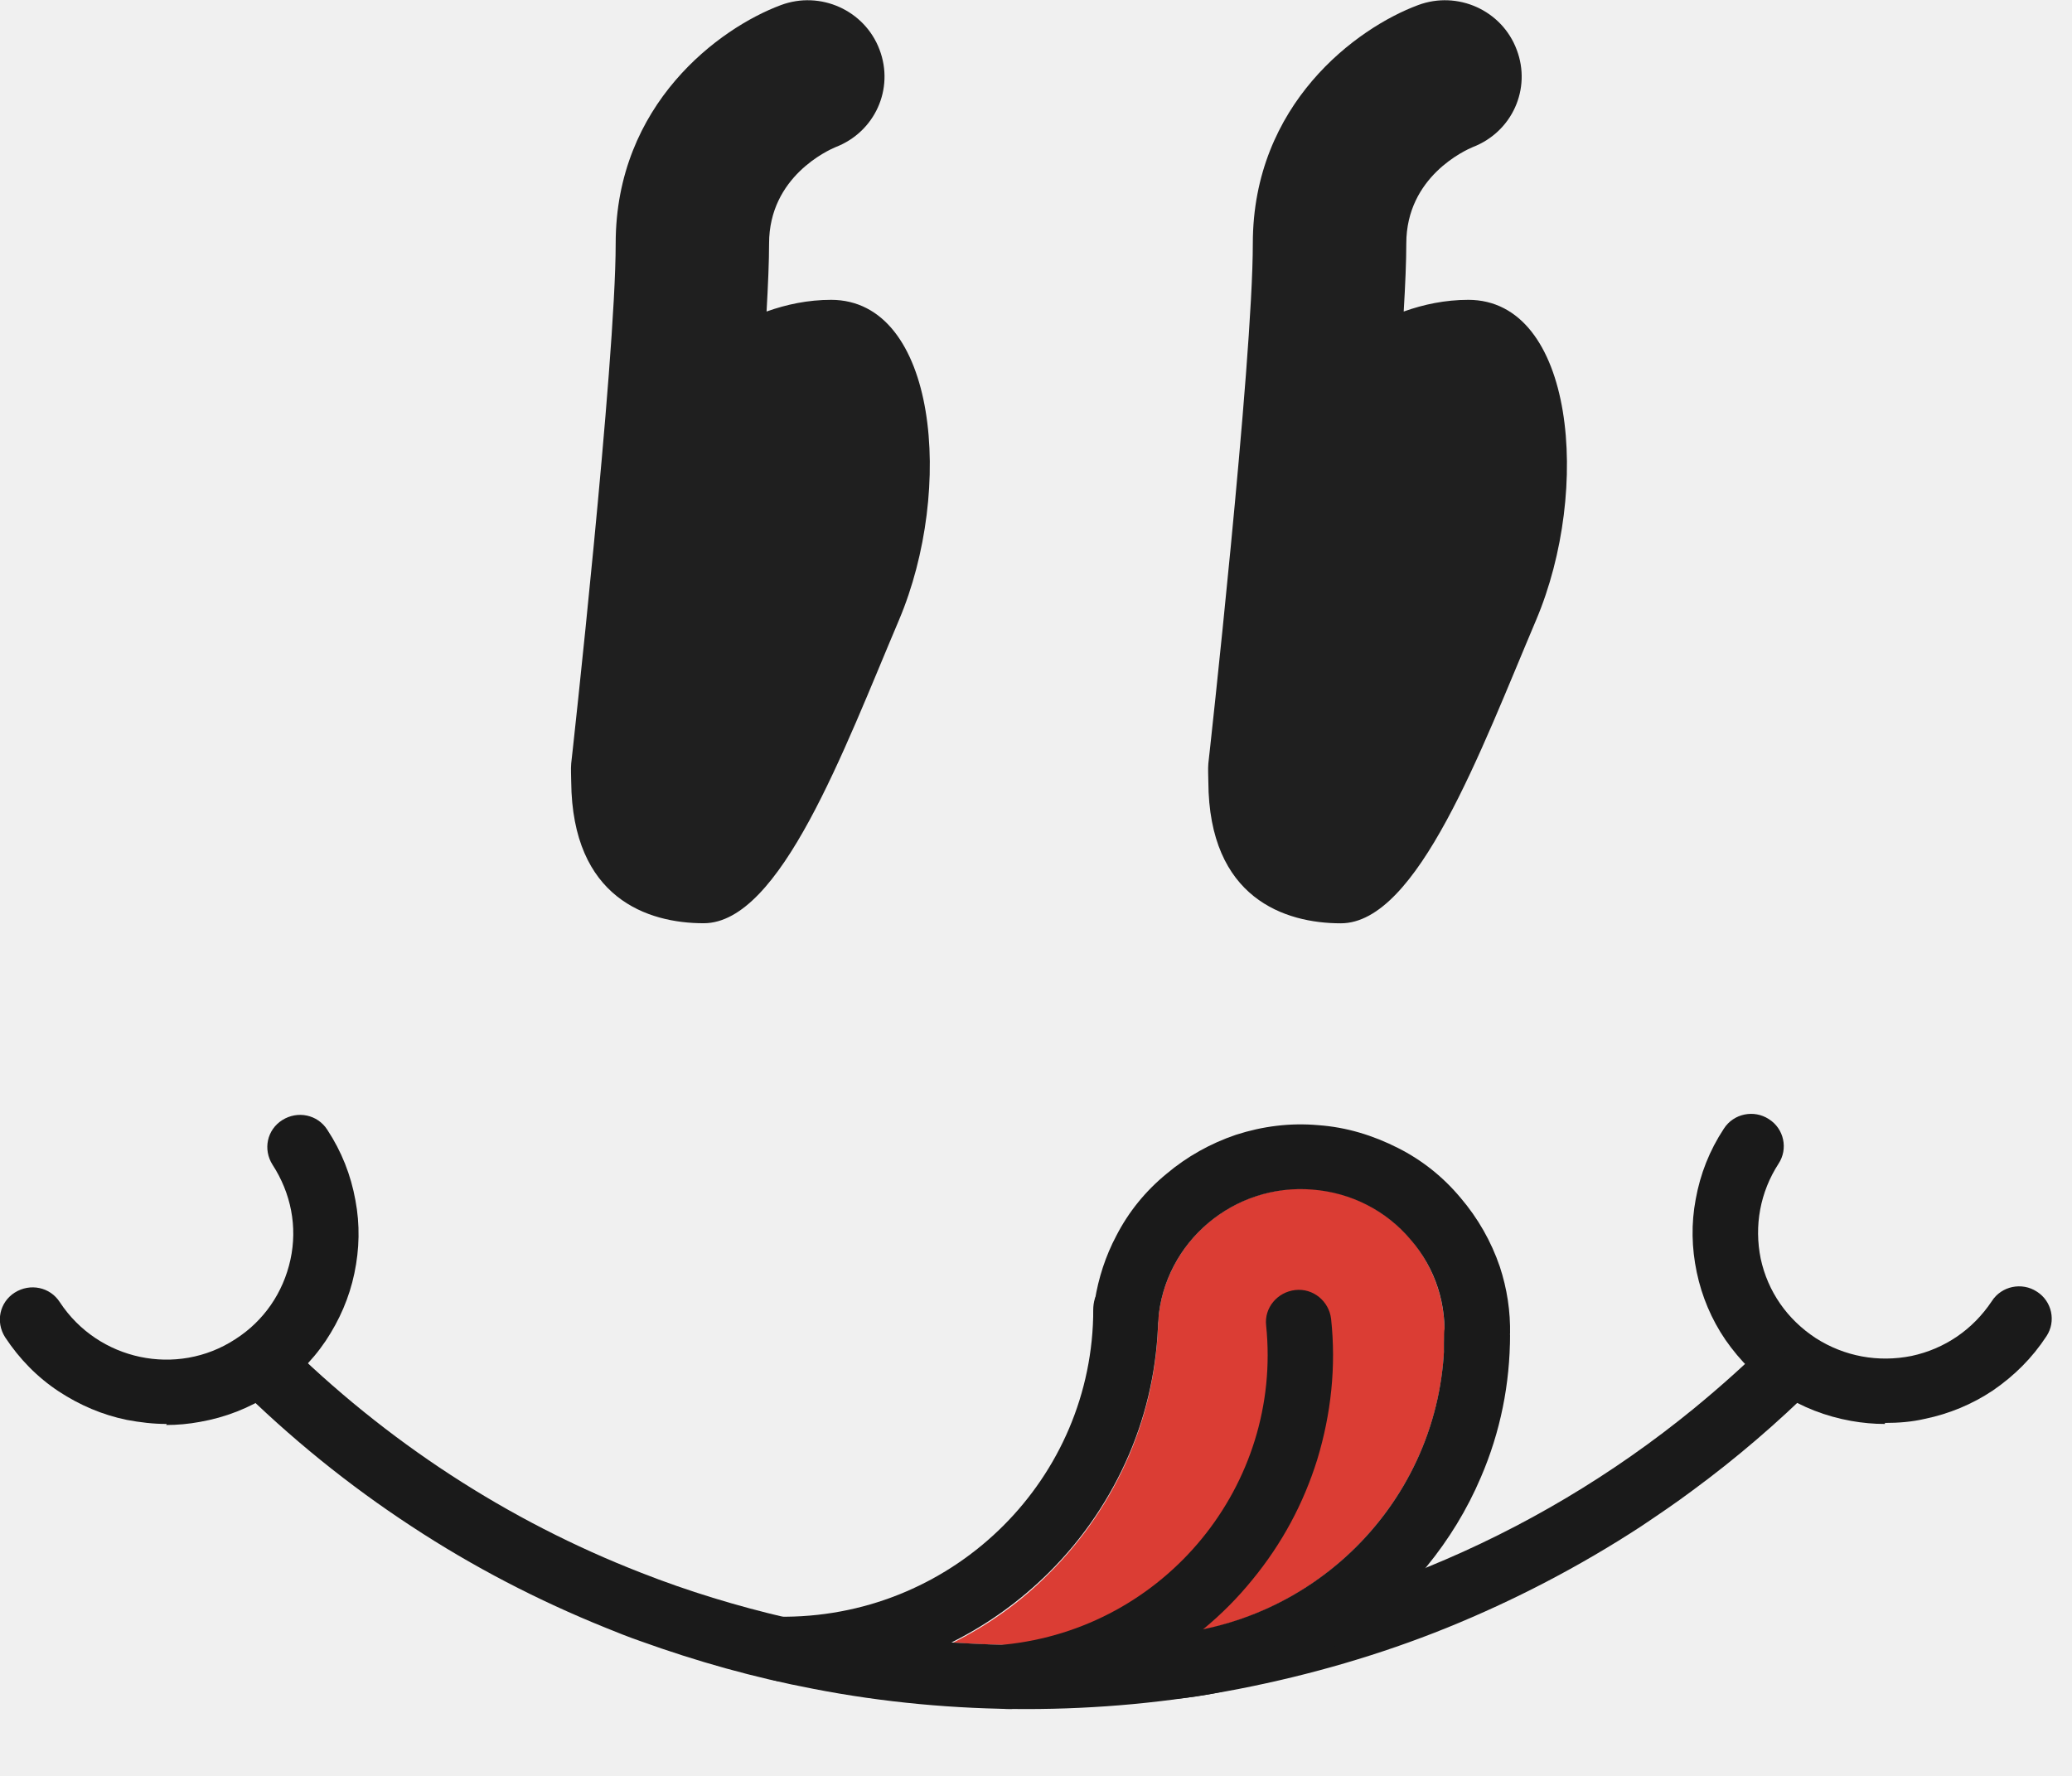
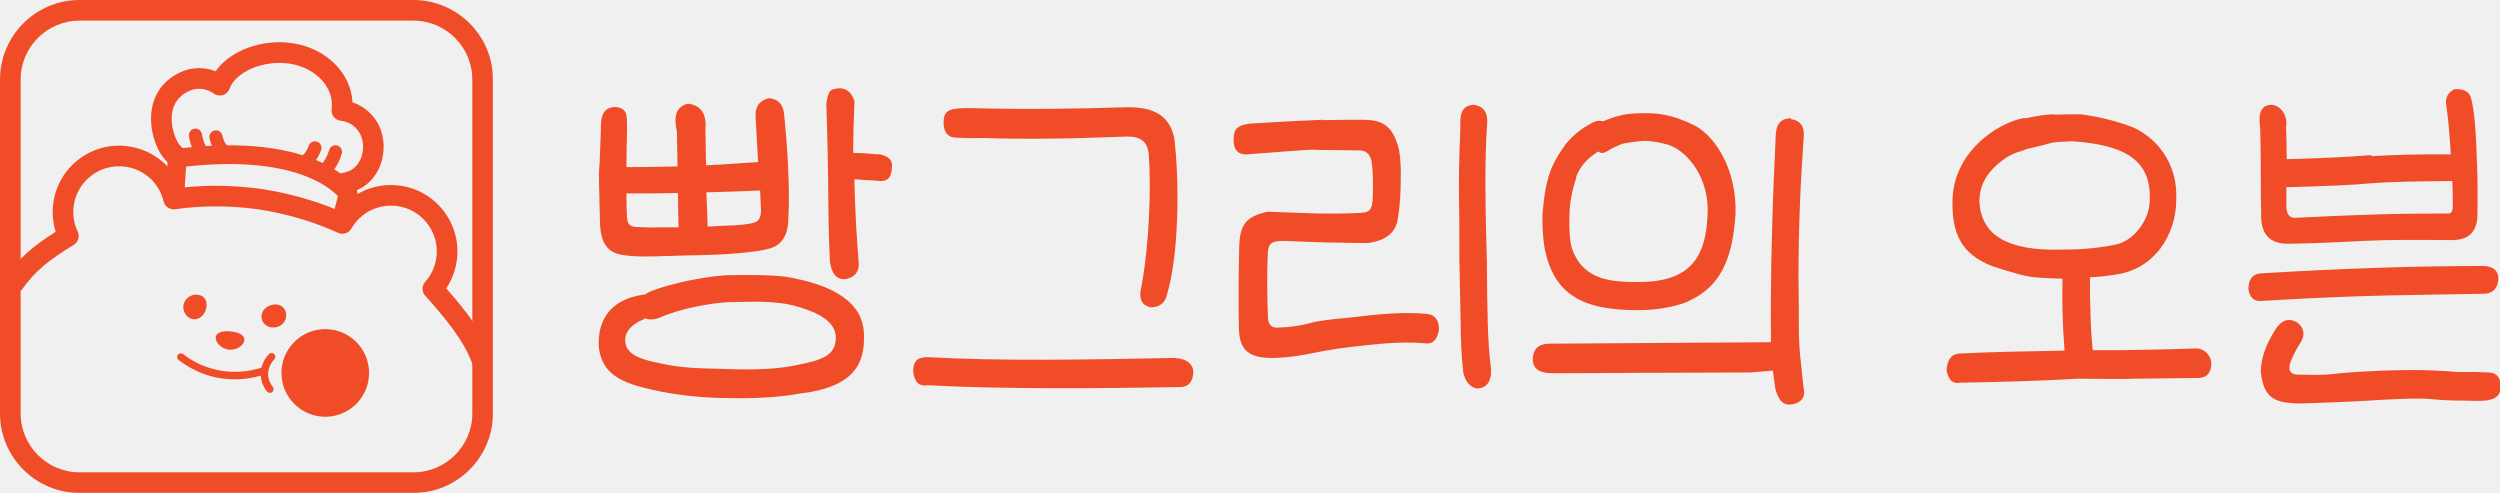
- <svg xmlns="http://www.w3.org/2000/svg" width="28" height="24" viewBox="0 0 28 24" fill="none">
-   <g id="Layer_1" clip-path="url(#clip0_1220_2770)">
-     <g id="Group">
-       <path id="Vector" d="M19.847 4.052C19.529 4.052 19.238 4.114 18.969 4.21C18.99 3.853 19.004 3.531 19.004 3.291C19.004 2.386 19.805 2.029 19.902 1.988C20.434 1.783 20.697 1.2 20.496 0.672C20.296 0.137 19.695 -0.13 19.163 0.069C18.333 0.377 16.93 1.406 16.93 3.291C16.93 4.895 16.336 10.263 16.329 10.318C16.322 10.4 16.329 10.482 16.329 10.565C16.336 12.142 17.366 12.478 18.119 12.478C19.156 12.478 20.012 10.14 20.759 8.378C21.505 6.616 21.277 4.052 19.84 4.052H19.847Z" fill="#1F1F1F" />
-       <path id="Vector_2" d="M11.236 4.052C10.918 4.052 10.628 4.114 10.359 4.21C10.379 3.853 10.393 3.531 10.393 3.291C10.393 2.386 11.195 2.029 11.292 1.988C11.824 1.783 12.086 1.2 11.886 0.672C11.685 0.137 11.084 -0.13 10.552 0.069C9.723 0.377 8.32 1.406 8.32 3.291C8.32 4.895 7.726 10.263 7.719 10.318C7.712 10.4 7.719 10.482 7.719 10.565C7.733 12.142 8.755 12.477 9.509 12.477C10.545 12.477 11.402 10.14 12.149 8.378C12.895 6.616 12.667 4.052 11.229 4.052H11.236Z" fill="#1F1F1F" />
+ <svg xmlns="http://www.w3.org/2000/svg" width="142" height="28" viewBox="0 0 142 28" fill="none">
+   <g clip-path="url(#clip0_1426_1804)">
+     <mask id="mask0_1426_1804" style="mask-type:luminance" maskUnits="userSpaceOnUse" x="0" y="0" width="28" height="28">
+       <path d="M28 0H0V28H28V0Z" fill="white" />
+     </mask>
+     <g mask="url(#mask0_1426_1804)">
+       <path d="M23.48 28H4.52C2.028 28 0 25.972 0 23.48V4.52C0 2.027 2.028 0 4.52 0H23.48C25.973 0 28 2.027 28 4.52V23.48C28 25.972 25.972 28 23.48 28ZM4.52 1.172C2.674 1.172 1.172 2.674 1.172 4.52V23.48C1.172 25.326 2.674 26.828 4.52 26.828H23.48C25.326 26.828 26.828 25.326 26.828 23.48V4.52C26.828 2.674 25.326 1.172 23.48 1.172H4.52Z" fill="#F04C28" />
+       <path d="M26.859 20.754C26.387 19.364 25.261 18.035 24.149 16.794C23.95 16.571 23.95 16.234 24.149 16.012C24.491 15.631 24.71 15.161 24.783 14.654C24.883 13.966 24.708 13.281 24.292 12.725C23.877 12.168 23.269 11.807 22.582 11.708C21.521 11.555 20.491 12.056 19.956 12.984C19.806 13.246 19.48 13.35 19.206 13.225C17.786 12.58 16.259 12.131 14.667 11.889C13.076 11.67 11.485 11.668 9.943 11.883C9.645 11.925 9.362 11.733 9.292 11.44C9.043 10.397 8.195 9.625 7.136 9.471C6.449 9.372 5.763 9.546 5.207 9.961C4.651 10.377 4.29 10.985 4.19 11.672C4.117 12.179 4.194 12.692 4.413 13.155C4.541 13.425 4.445 13.748 4.192 13.906C2.758 14.789 2.025 15.348 1.195 16.516L0.24 15.836C1.096 14.633 1.874 13.988 3.163 13.167C2.996 12.632 2.95 12.065 3.032 11.505C3.176 10.508 3.7 9.627 4.507 9.024C5.315 8.42 6.309 8.168 7.306 8.313C8.667 8.51 9.784 9.41 10.275 10.663C11.769 10.496 13.3 10.52 14.836 10.732C16.374 10.965 17.85 11.378 19.236 11.961C20.061 10.898 21.389 10.352 22.75 10.55C23.747 10.694 24.628 11.218 25.231 12.025C25.834 12.832 26.087 13.826 25.942 14.823C25.861 15.384 25.657 15.914 25.346 16.378C26.429 17.607 27.474 18.924 27.968 20.379L26.858 20.756L26.859 20.754Z" fill="#F04C28" />
+       <path d="M15.228 18.546C15.299 18.576 15.373 18.594 15.448 18.601C15.812 18.635 16.204 18.41 16.251 17.98C16.29 17.63 16.071 17.342 15.736 17.297C15.456 17.259 15.089 17.405 14.936 17.675C14.854 17.82 14.833 18.002 14.88 18.161C14.932 18.341 15.068 18.478 15.228 18.546Z" fill="#F04C28" />
+       <path d="M11.064 18.137C11.436 18.125 11.696 17.751 11.732 17.408C11.771 17.025 11.561 16.763 11.195 16.735C10.808 16.706 10.445 17.006 10.412 17.384C10.379 17.759 10.67 18.149 11.064 18.137Z" fill="#F04C28" />
+       <path d="M15.28 20.11C15.122 20.267 14.937 20.54 14.853 20.879C14.443 21.022 12.369 21.628 10.399 20.111C10.308 20.041 10.176 20.058 10.105 20.15C10.035 20.241 10.052 20.374 10.144 20.444C11.296 21.331 12.467 21.555 13.381 21.546C14.011 21.54 14.516 21.422 14.81 21.335C14.828 21.617 14.927 21.924 15.16 22.234C15.195 22.281 15.246 22.309 15.3 22.316C15.352 22.324 15.407 22.31 15.454 22.276C15.547 22.207 15.565 22.075 15.496 21.982C14.864 21.143 15.547 20.439 15.577 20.409C15.659 20.327 15.659 20.195 15.577 20.113C15.495 20.03 15.363 20.029 15.279 20.11H15.28Z" fill="#F04C28" />
+       <path d="M13.002 19.861C13.451 19.908 13.851 19.602 13.88 19.321C13.909 19.039 13.559 18.872 13.111 18.825C12.662 18.778 12.285 18.87 12.255 19.15C12.225 19.43 12.553 19.813 13.002 19.86V19.861Z" fill="#F04C28" />
+       <path d="M18.476 23.672C19.85 23.672 20.964 22.558 20.964 21.184C20.964 19.809 19.85 18.695 18.476 18.695C17.101 18.695 15.987 19.809 15.987 21.184C15.987 22.558 17.101 23.672 18.476 23.672Z" fill="#F04C28" />
+       <path d="M19.395 13.022C19.351 13.022 19.306 13.017 19.261 13.005C18.976 12.932 18.805 12.641 18.88 12.355L19.195 11.141C18.679 10.592 16.509 8.806 10.569 9.46L10.484 10.782C10.464 11.076 10.21 11.299 9.918 11.28C9.624 11.261 9.401 11.008 9.42 10.714L9.534 8.95C9.551 8.695 9.746 8.487 9.999 8.456C18.084 7.435 20.147 10.601 20.231 10.736C20.308 10.86 20.33 11.01 20.294 11.151L19.911 12.625C19.849 12.864 19.633 13.024 19.395 13.024V13.022Z" fill="#F04C28" />
+       <path d="M19.177 11.03C19.168 11.03 19.16 11.03 19.152 11.03L19.168 9.858C19.358 9.862 19.661 9.792 19.866 9.698C20.153 9.568 20.382 9.304 20.512 8.956C20.671 8.531 20.659 8.047 20.482 7.662C20.276 7.212 19.854 6.912 19.355 6.858C19.198 6.841 19.054 6.762 18.956 6.637C18.858 6.513 18.816 6.355 18.836 6.198C18.998 4.977 17.948 3.842 16.444 3.614C14.989 3.393 13.397 4.061 13.035 5.043C12.971 5.215 12.831 5.348 12.656 5.401C12.48 5.454 12.29 5.422 12.141 5.315C11.722 5.012 11.185 4.956 10.739 5.168C10.181 5.433 9.867 5.839 9.776 6.41C9.704 6.873 9.792 7.436 10.013 7.916C10.169 8.257 10.38 8.466 10.697 8.593L10.26 9.681C9.668 9.443 9.226 9.015 8.947 8.405C8.629 7.714 8.509 6.92 8.618 6.228C8.768 5.272 9.327 4.539 10.235 4.108C10.869 3.807 11.597 3.792 12.246 4.047C13.066 2.882 14.87 2.189 16.618 2.454C18.55 2.746 19.946 4.168 20.02 5.81C20.687 6.034 21.247 6.523 21.545 7.17C21.85 7.833 21.873 8.654 21.609 9.365C21.369 10.007 20.922 10.505 20.349 10.765C19.993 10.927 19.535 11.03 19.176 11.03H19.177Z" fill="#F04C28" />
+       <path d="M11.595 9.13C11.52 9.13 11.444 9.108 11.378 9.06C10.907 8.722 10.758 7.897 10.732 7.735C10.7 7.532 10.84 7.341 11.043 7.309C11.247 7.278 11.437 7.416 11.469 7.62C11.513 7.898 11.657 8.343 11.814 8.454C11.981 8.575 12.019 8.807 11.899 8.975C11.826 9.076 11.711 9.13 11.596 9.13H11.595Z" fill="#F04C28" />
+       <path d="M12.76 8.997C12.698 8.997 12.635 8.981 12.577 8.949C12.075 8.665 11.916 7.932 11.9 7.849C11.86 7.647 11.992 7.451 12.193 7.411C12.395 7.371 12.591 7.502 12.631 7.703C12.671 7.895 12.796 8.216 12.943 8.299C13.122 8.4 13.186 8.628 13.085 8.807C13.017 8.929 12.89 8.997 12.76 8.997Z" fill="#F04C28" />
+       <path d="M18.431 10.008C18.299 10.008 18.171 9.938 18.102 9.813C18.005 9.632 18.071 9.406 18.252 9.307C18.421 9.214 18.618 8.792 18.696 8.523C18.753 8.324 18.959 8.21 19.158 8.267C19.356 8.323 19.47 8.53 19.413 8.728C19.369 8.886 19.117 9.685 18.609 9.962C18.552 9.993 18.491 10.008 18.431 10.008Z" fill="#F04C28" />
+       <path d="M17.293 9.552C17.145 9.552 17.006 9.465 16.947 9.32C16.869 9.129 16.961 8.912 17.152 8.834C17.316 8.767 17.482 8.442 17.535 8.283C17.599 8.087 17.809 7.981 18.006 8.045C18.201 8.11 18.307 8.321 18.242 8.516C18.215 8.596 17.968 9.305 17.433 9.523C17.387 9.543 17.34 9.551 17.293 9.551V9.552Z" fill="#F04C28" />
    </g>
-     <path id="Vector_3" d="M19.515 18.229C19.418 20.382 17.615 22.11 15.424 22.11C15.341 22.11 15.265 22.13 15.203 22.172C14.761 22.213 14.311 22.233 13.862 22.233C13.531 22.233 13.206 22.22 12.881 22.199C13.358 21.959 13.793 21.65 14.173 21.267C14.636 20.807 15.002 20.266 15.258 19.669C15.507 19.086 15.638 18.469 15.652 17.832C15.742 16.776 16.675 15.988 17.739 16.07C18.257 16.111 18.72 16.351 19.059 16.742C19.391 17.133 19.556 17.633 19.515 18.14C19.515 18.175 19.515 18.202 19.515 18.229Z" fill="#DB3D34" />
-     <path id="Vector_4" d="M2.253 19.244C2.073 19.244 1.893 19.223 1.714 19.189C1.382 19.121 1.078 18.99 0.795 18.805C0.504 18.613 0.263 18.366 0.069 18.072C-0.062 17.866 -0.007 17.599 0.2 17.468C0.408 17.338 0.677 17.393 0.809 17.599C1.327 18.387 2.391 18.613 3.179 18.099C3.566 17.852 3.828 17.468 3.925 17.023C4.022 16.577 3.932 16.125 3.683 15.741C3.552 15.535 3.607 15.268 3.815 15.137C4.022 15.007 4.291 15.062 4.423 15.268C4.616 15.562 4.741 15.878 4.803 16.221C4.865 16.55 4.858 16.879 4.789 17.208C4.72 17.537 4.589 17.838 4.402 18.12C4.208 18.408 3.96 18.648 3.663 18.84C3.365 19.031 3.047 19.155 2.702 19.216C2.55 19.244 2.398 19.258 2.246 19.258L2.253 19.244Z" fill="#1A1A1A" />
-     <path id="Vector_5" d="M25.472 19.244C25.32 19.244 25.168 19.23 25.016 19.203C24.67 19.141 24.352 19.018 24.055 18.826C23.758 18.634 23.516 18.394 23.316 18.106C23.129 17.832 22.998 17.523 22.929 17.194C22.86 16.865 22.853 16.536 22.915 16.207C22.977 15.864 23.101 15.549 23.295 15.254C23.426 15.048 23.703 14.993 23.903 15.124C24.11 15.254 24.166 15.528 24.034 15.727C23.786 16.111 23.703 16.563 23.793 17.009C23.889 17.455 24.152 17.832 24.539 18.085C24.926 18.332 25.382 18.415 25.831 18.325C26.28 18.229 26.66 17.969 26.916 17.585C27.047 17.379 27.324 17.324 27.524 17.455C27.731 17.585 27.787 17.859 27.655 18.058C27.462 18.353 27.22 18.593 26.93 18.792C26.653 18.977 26.342 19.107 26.011 19.175C25.831 19.217 25.651 19.23 25.472 19.23V19.244Z" fill="#1A1A1A" />
-     <path id="Vector_6" d="M20.399 18.024C20.399 18.085 20.399 18.147 20.393 18.209C20.372 18.435 20.178 18.613 19.95 18.613C19.936 18.613 19.93 18.613 19.916 18.613C19.701 18.6 19.543 18.435 19.515 18.236C19.515 18.209 19.515 18.175 19.515 18.147C19.556 17.633 19.398 17.139 19.059 16.749C18.727 16.358 18.257 16.118 17.739 16.077C16.675 15.988 15.735 16.783 15.652 17.839C15.631 18.065 15.438 18.243 15.21 18.243C15.196 18.243 15.189 18.243 15.175 18.243C14.933 18.223 14.754 18.01 14.774 17.77C14.774 17.708 14.788 17.64 14.795 17.578C14.844 17.27 14.94 16.975 15.085 16.701C15.251 16.378 15.479 16.097 15.763 15.864C16.039 15.631 16.357 15.453 16.702 15.336C17.062 15.22 17.435 15.172 17.815 15.206C18.195 15.233 18.554 15.343 18.893 15.515C19.218 15.679 19.501 15.905 19.736 16.186C19.971 16.461 20.151 16.776 20.268 17.119C20.365 17.414 20.413 17.722 20.406 18.038L20.399 18.024Z" fill="#1A1A1A" />
-     <path id="Vector_7" d="M24.546 18.709C24.02 19.23 23.461 19.71 22.873 20.142C22.645 20.313 22.41 20.471 22.175 20.629C21.346 21.17 20.462 21.63 19.549 22C18.651 22.363 17.704 22.637 16.751 22.823C15.804 23.008 14.83 23.097 13.869 23.097C12.909 23.097 11.934 23.008 10.988 22.823C10.193 22.672 9.412 22.452 8.652 22.178C8.493 22.123 8.341 22.062 8.189 22C7.27 21.63 6.385 21.17 5.563 20.629C4.713 20.073 3.918 19.429 3.193 18.709L3.815 18.092C5.217 19.484 6.862 20.553 8.659 21.253C9.301 21.506 9.958 21.705 10.635 21.863C11.374 22.034 12.128 22.144 12.895 22.199C13.22 22.219 13.551 22.233 13.876 22.233C14.325 22.233 14.774 22.212 15.217 22.171C16.633 22.041 18.002 21.705 19.294 21.177C20.586 20.649 21.795 19.93 22.887 19.038C23.247 18.743 23.599 18.428 23.938 18.092L24.559 18.709H24.546Z" fill="#1A1A1A" />
-     <path id="Vector_8" d="M15.652 17.701C15.652 17.742 15.652 17.784 15.652 17.818C15.638 18.456 15.507 19.073 15.258 19.655C15.002 20.252 14.636 20.793 14.173 21.253C13.793 21.63 13.358 21.945 12.881 22.185C12.777 22.24 12.674 22.288 12.563 22.329C11.941 22.59 11.271 22.727 10.587 22.727C10.345 22.727 10.145 22.528 10.145 22.288C10.145 22.048 10.345 21.849 10.587 21.849C10.601 21.849 10.607 21.849 10.621 21.849C12.915 21.828 14.774 19.977 14.774 17.695C14.774 17.646 14.781 17.599 14.795 17.551C14.857 17.379 15.016 17.256 15.21 17.256C15.452 17.256 15.652 17.455 15.652 17.695V17.701Z" fill="#1A1A1A" />
-     <path id="Vector_9" d="M20.406 18.037C20.406 18.702 20.275 19.354 20.012 19.964C19.826 20.402 19.577 20.807 19.28 21.17C19.176 21.294 19.066 21.417 18.948 21.534C18.492 21.986 17.96 22.343 17.366 22.59C16.751 22.85 16.101 22.98 15.424 22.98C15.182 22.98 14.982 22.781 14.982 22.541C14.982 22.377 15.072 22.24 15.203 22.164C15.265 22.123 15.341 22.103 15.424 22.103C17.622 22.103 19.418 20.382 19.515 18.222C19.515 18.161 19.515 18.099 19.515 18.03C19.515 17.791 19.715 17.592 19.957 17.592C20.199 17.592 20.393 17.777 20.399 18.017V18.03L20.406 18.037Z" fill="#1A1A1A" />
-     <path id="Vector_10" d="M13.614 23.097C13.392 23.097 13.199 22.932 13.178 22.706C13.15 22.466 13.33 22.253 13.572 22.226C15.749 22.007 17.331 20.067 17.11 17.914C17.082 17.674 17.262 17.461 17.504 17.434C17.746 17.407 17.96 17.585 17.988 17.825C18.057 18.469 17.988 19.107 17.801 19.724C17.615 20.32 17.324 20.862 16.924 21.349C16.53 21.835 16.046 22.233 15.5 22.528C14.933 22.836 14.311 23.028 13.662 23.097C13.648 23.097 13.634 23.097 13.614 23.097Z" fill="#1A1A1A" />
+   </g>
+   <g clip-path="url(#clip1_1426_1804)">
+     <path d="M36.661 16.724C36.661 16.724 36.792 16.62 36.885 16.579C38.001 16.102 40.328 15.626 41.575 15.626C43.324 15.605 44.497 15.646 45.129 15.812C47.903 16.371 49.149 17.531 49.075 19.209C49.094 21.032 48.051 22.047 45.409 22.358C44.143 22.585 42.747 22.648 41.203 22.606C39.974 22.606 38.336 22.441 37.015 22.13C35.34 21.757 34.093 21.26 34 19.541C34 17.573 35.303 16.889 36.643 16.724H36.661ZM35.563 9.495C36.494 9.495 37.462 9.474 38.485 9.453L38.448 7.485C38.299 6.802 38.281 6.077 39.081 5.89C39.862 5.994 40.142 6.512 40.067 7.361L40.104 9.391C41.035 9.35 42.04 9.267 43.064 9.205C43.026 8.604 42.971 7.734 42.915 6.574C42.896 6.035 43.157 5.704 43.659 5.58C44.162 5.6 44.459 5.89 44.534 6.429C44.701 8.086 44.888 10.634 44.776 12.457C44.757 13.389 44.385 13.927 43.715 14.114C42.915 14.341 41.203 14.486 39.006 14.507C38.113 14.528 36.252 14.632 35.563 14.507C34.633 14.424 34.075 13.989 34.075 12.477C34.037 10.841 34 9.888 34.037 9.557C34.075 9.225 34.075 8.542 34.13 7.403C34.112 6.678 34.205 6.077 34.986 6.077C35.656 6.18 35.601 6.512 35.619 7.299C35.601 8.086 35.582 8.707 35.582 9.225V9.515L35.563 9.495ZM36.624 18.111C36.419 18.194 36.233 18.277 36.029 18.422C35.694 18.671 35.526 18.961 35.508 19.292C35.508 20.266 36.606 20.473 38.15 20.763C38.783 20.866 39.434 20.908 40.067 20.928C40.7 20.949 41.184 20.949 41.556 20.97C43.064 21.011 44.273 20.949 45.222 20.742C46.73 20.452 47.456 20.183 47.474 19.209C47.493 18.319 46.6 17.759 45.055 17.345C44.087 17.117 43.008 17.117 41.612 17.159C40.421 17.159 38.411 17.593 37.462 18.049C37.108 18.174 36.829 18.174 36.624 18.07V18.111ZM38.504 10.965C37.517 10.986 36.568 10.986 35.582 10.986C35.582 11.297 35.582 11.669 35.601 12.084C35.619 12.643 35.675 12.871 36.122 12.892C36.568 12.912 37.034 12.933 37.499 12.912H38.541L38.504 10.965ZM40.123 10.924L40.197 12.871C40.458 12.85 40.719 12.85 40.961 12.829C41.593 12.809 42.077 12.788 42.449 12.726C43.045 12.643 43.287 12.539 43.212 11.628C43.194 11.338 43.194 11.069 43.175 10.82C42.17 10.862 41.165 10.903 40.142 10.924H40.123ZM49.857 8.749C50.452 8.832 50.731 9.08 50.657 9.557C50.638 10.116 50.359 10.364 49.801 10.261C49.317 10.24 48.907 10.22 48.535 10.178V10.489C48.572 12.084 48.666 13.575 48.777 14.963C48.796 15.439 48.554 15.75 48.033 15.854C47.53 15.895 47.233 15.564 47.139 14.859C47.065 13.285 47.046 11.918 47.046 10.758C47.028 9.598 47.009 7.962 46.935 5.911C47.046 5.062 47.195 5.083 47.605 5.02C48.033 4.979 48.349 5.207 48.535 5.725C48.498 6.698 48.461 7.692 48.461 8.687C48.833 8.687 49.261 8.707 49.819 8.77L49.857 8.749Z" fill="#F04C28" />
+     <path d="M66.793 20.349C67.258 20.349 67.779 20.618 67.779 21.136C67.76 21.675 67.519 21.965 67.072 21.985C62.382 22.068 56.892 22.11 52.704 21.882C52.202 21.965 51.941 21.716 51.867 21.095C51.885 20.432 52.164 20.287 52.723 20.287C56.761 20.515 61.73 20.432 66.793 20.328V20.349ZM65.267 17.428C64.801 17.304 64.671 16.89 64.838 16.248C65.267 13.948 65.397 10.738 65.248 8.729C65.155 8.066 64.838 7.755 64.02 7.755C60.856 7.879 58.418 7.921 55.794 7.838C55.068 7.859 54.696 7.838 54.323 7.817C53.858 7.817 53.616 7.548 53.597 7.009C53.579 6.16 54.026 6.16 55.068 6.139C58.232 6.222 60.93 6.181 63.796 6.098C65.695 6.015 66.439 6.678 66.7 7.838C67.035 10.759 66.904 14.632 66.309 16.641C66.197 17.221 65.844 17.49 65.267 17.449V17.428Z" fill="#F04C28" />
+     <path d="M75.168 6.823C76.098 6.802 76.824 6.802 77.289 6.802C78.406 6.802 79.095 6.989 79.467 8.521C79.56 9.081 79.579 9.64 79.56 10.199C79.56 10.945 79.523 11.649 79.411 12.333C79.337 12.933 79.039 13.617 77.717 13.803C76.303 13.803 74.684 13.762 72.879 13.679C72.209 13.7 72.004 13.803 72.004 14.57C71.967 15.523 71.967 16.683 72.022 18.07C72.041 18.443 72.246 18.63 72.562 18.609C73.325 18.588 73.921 18.485 74.367 18.36C74.814 18.236 75.54 18.133 76.564 18.05C78.425 17.822 79.709 17.718 80.956 17.822C81.477 17.843 81.737 18.153 81.737 18.712C81.644 19.293 81.384 19.562 80.974 19.5C79.579 19.375 78.145 19.541 76.564 19.727C75.707 19.831 75.056 19.955 74.553 20.059C74.051 20.162 73.381 20.287 72.506 20.328C70.645 20.411 70.385 19.645 70.366 18.547C70.347 17.221 70.347 15.73 70.385 14.114C70.403 12.788 70.738 12.291 72.022 12.022C74.572 12.126 75.41 12.167 77.047 12.105C77.81 12.084 77.959 12.001 77.978 11.069C77.996 10.241 77.978 9.619 77.903 9.143C77.81 8.832 77.699 8.542 77.159 8.542C75.689 8.521 74.833 8.521 74.535 8.501C74.256 8.501 73.009 8.604 70.775 8.77C70.31 8.77 70.068 8.501 70.068 7.962C70.068 7.362 70.217 7.154 70.906 7.03C72.767 6.906 74.181 6.844 75.13 6.802L75.168 6.823ZM83.71 5.953C84.25 6.036 84.51 6.367 84.473 6.989C84.306 9.288 84.38 12.084 84.455 14.922C84.473 17.325 84.492 19.541 84.678 20.825C84.752 21.529 84.548 22.047 83.878 22.068C83.505 21.985 83.245 21.695 83.115 21.177C83.003 20.162 82.966 19.21 82.966 18.34C82.947 17.47 82.928 16.248 82.891 14.673C82.891 13.161 82.891 12.001 82.873 11.194C82.854 10.386 82.873 9.081 82.947 7.258C82.928 6.574 82.966 5.974 83.729 5.953H83.71Z" fill="#F04C28" />
+     <path d="M101.726 6.761C102.265 6.844 102.507 7.175 102.451 7.797C102.284 10.096 102.154 12.83 102.154 15.73C102.172 16.724 102.172 17.615 102.172 18.422C102.172 19.23 102.21 19.997 102.303 20.701C102.34 21.115 102.396 21.571 102.451 22.089C102.563 22.544 102.303 22.959 101.614 22.98C101.242 22.98 100.981 22.669 100.832 22.047C100.795 21.737 100.739 21.385 100.702 21.053L99.381 21.157C94.598 21.177 91.043 21.177 88.679 21.198C88.046 21.198 87.06 21.302 87.06 20.39C87.079 19.79 87.432 19.5 88.102 19.52L100.59 19.438V18.878C100.572 17.801 100.59 16.496 100.609 14.943C100.683 11.856 100.683 11.649 100.851 7.983C100.851 7.299 100.944 6.719 101.726 6.719V6.761ZM91.024 6.906C91.397 6.74 91.769 6.616 92.122 6.533C92.532 6.45 92.96 6.429 93.406 6.429C94.076 6.429 94.914 6.45 96.31 7.154C97.501 7.838 98.636 9.681 98.58 12.105C98.413 14.922 97.594 16.289 96.012 17.055C95.547 17.325 94.207 17.635 93.09 17.615C89.926 17.635 88.251 16.765 87.73 14.073C87.618 13.368 87.6 12.706 87.618 12.105C87.786 10.034 88.158 9.329 88.754 8.439C89.182 7.776 89.852 7.258 90.54 6.927C90.745 6.844 90.894 6.844 91.043 6.885L91.024 6.906ZM89.535 10.096C89.293 10.8 89.163 11.504 89.144 12.209C89.126 12.934 89.145 13.534 89.256 14.011C89.852 15.875 91.378 16.02 93.053 16.02C95.956 16.02 96.943 14.694 96.998 11.981C97.017 9.826 95.621 8.418 94.635 8.19C94.244 8.087 93.965 8.045 93.76 8.024C93.555 8.004 93.462 8.004 93.388 8.004C92.96 8.024 92.532 8.087 92.141 8.169C91.843 8.294 91.545 8.418 91.303 8.584C91.099 8.708 90.931 8.729 90.782 8.604C90.15 8.998 89.722 9.474 89.517 10.075L89.535 10.096Z" fill="#F04C28" />
+     <path d="M116.689 6.512C117.191 6.492 117.694 6.492 118.159 6.492C119.183 6.616 120.169 6.865 121.118 7.217C122.44 7.797 123.705 9.205 123.612 11.339C123.612 13.348 122.347 15.336 120.095 15.606C119.592 15.688 119.127 15.73 118.718 15.751C118.699 16.538 118.718 17.346 118.755 18.257C118.773 18.92 118.829 19.438 118.866 19.893H120.262C121.584 19.873 123.091 19.852 124.748 19.79C125.176 19.79 125.604 20.163 125.604 20.66C125.585 21.198 125.324 21.468 124.859 21.468C122.738 21.488 121.546 21.509 121.211 21.509C120.876 21.53 119.816 21.53 117.955 21.509C116 21.633 113.786 21.695 111.329 21.737C110.92 21.82 110.678 21.592 110.566 21.053C110.585 20.39 110.901 20.08 111.329 20.08C112.93 19.997 114.902 19.955 117.266 19.914C117.247 19.5 117.191 18.961 117.173 18.34C117.136 17.387 117.136 16.538 117.154 15.833C116.54 15.813 116.019 15.792 115.61 15.751C115.144 15.73 114.344 15.502 113.19 15.129C111.329 14.425 110.882 13.161 110.901 11.484C110.901 8.646 113.432 7.01 114.884 6.72C114.958 6.699 114.995 6.699 115.051 6.72C115.721 6.575 116.242 6.492 116.67 6.492L116.689 6.512ZM114.642 8.625C114.158 8.791 113.711 9.081 113.283 9.495C112.725 10.034 112.427 10.676 112.427 11.463C112.539 13.306 113.935 14.28 117.173 14.176C118.327 14.176 119.332 14.073 120.188 13.886C121.081 13.721 122.086 12.623 122.105 11.38C122.198 9.247 120.914 8.232 117.694 8.024C117.098 8.045 116.708 8.066 116.466 8.128C116.224 8.211 115.796 8.294 115.144 8.459H115.126C115.126 8.459 114.995 8.501 114.921 8.542C114.809 8.584 114.716 8.625 114.623 8.625H114.642Z" fill="#F04C28" />
+     <path d="M141.051 15.108C141.479 15.108 141.907 15.295 141.907 15.812C141.888 16.351 141.628 16.641 141.163 16.683C137.347 16.765 134.481 16.724 128.377 17.097C127.986 17.097 127.763 16.848 127.707 16.392C127.725 15.73 128.079 15.523 128.507 15.523C132.936 15.253 137.124 15.108 141.051 15.108ZM134.686 8.874C135.97 8.791 137.478 8.749 139.208 8.77C139.134 7.631 139.059 6.699 138.948 5.994C138.873 5.559 139.041 5.249 139.413 5.062C139.916 5.042 140.251 5.187 140.344 5.539C140.548 6.222 140.641 7.506 140.697 9.391C140.734 10.199 140.734 11.193 140.716 12.353C140.623 13.451 139.934 13.617 139.301 13.638C137.291 13.617 135.635 13.617 134.351 13.679C133.067 13.741 131.596 13.824 129.996 13.845C129.233 13.845 128.395 13.617 128.433 12.146C128.414 11.608 128.414 10.821 128.414 9.743C128.414 8.666 128.395 7.879 128.377 7.258C128.302 6.657 128.284 5.953 129.047 5.953C129.68 6.036 129.959 6.74 129.847 7.216C129.866 7.734 129.884 8.335 129.884 9.039C131.783 8.998 133.402 8.915 134.704 8.811L134.686 8.874ZM130.461 18.298C130.871 18.609 130.945 19.002 130.685 19.437C130.48 19.727 130.163 20.328 130.052 20.722C129.977 21.177 130.201 21.302 130.703 21.281C131.466 21.302 132.08 21.302 132.564 21.239C133.048 21.177 133.941 21.115 135.263 21.053C137.794 20.97 138.464 21.053 139.692 21.136C140.418 21.115 140.958 21.136 141.33 21.157C141.795 21.157 142.037 21.426 142.037 21.964C142.037 22.959 140.883 22.752 139.748 22.752C139.264 22.752 138.706 22.731 138.073 22.669C137.44 22.607 136.51 22.648 135.263 22.71C134.09 22.793 133.309 22.814 132.936 22.834C132.564 22.855 131.82 22.876 130.74 22.917C129.14 22.917 128.581 22.586 128.414 21.136C128.433 20.059 128.898 19.251 129.326 18.588C129.735 18.07 130.126 18.112 130.498 18.319L130.461 18.298ZM134.723 10.406C133.699 10.51 132.08 10.572 129.866 10.634V11.815C129.903 12.188 130.07 12.374 130.331 12.374C133.755 12.208 135.709 12.126 139.041 12.126C139.246 12.146 139.32 12.001 139.32 11.649C139.32 11.421 139.32 11.069 139.301 10.551C139.301 10.469 139.301 10.386 139.283 10.282C137.254 10.303 135.747 10.323 134.742 10.406H134.723Z" fill="#F04C28" />
  </g>
  <defs>
-     <clipPath id="clip0_1220_2770">
-       <rect width="27.724" height="23.104" fill="white" />
+     <clipPath id="clip0_1426_1804">
+       <rect width="28" height="28" fill="white" />
+     </clipPath>
+     <clipPath id="clip1_1426_1804">
+       <rect width="108" height="18" fill="white" transform="translate(34 5)" />
    </clipPath>
  </defs>
</svg>
